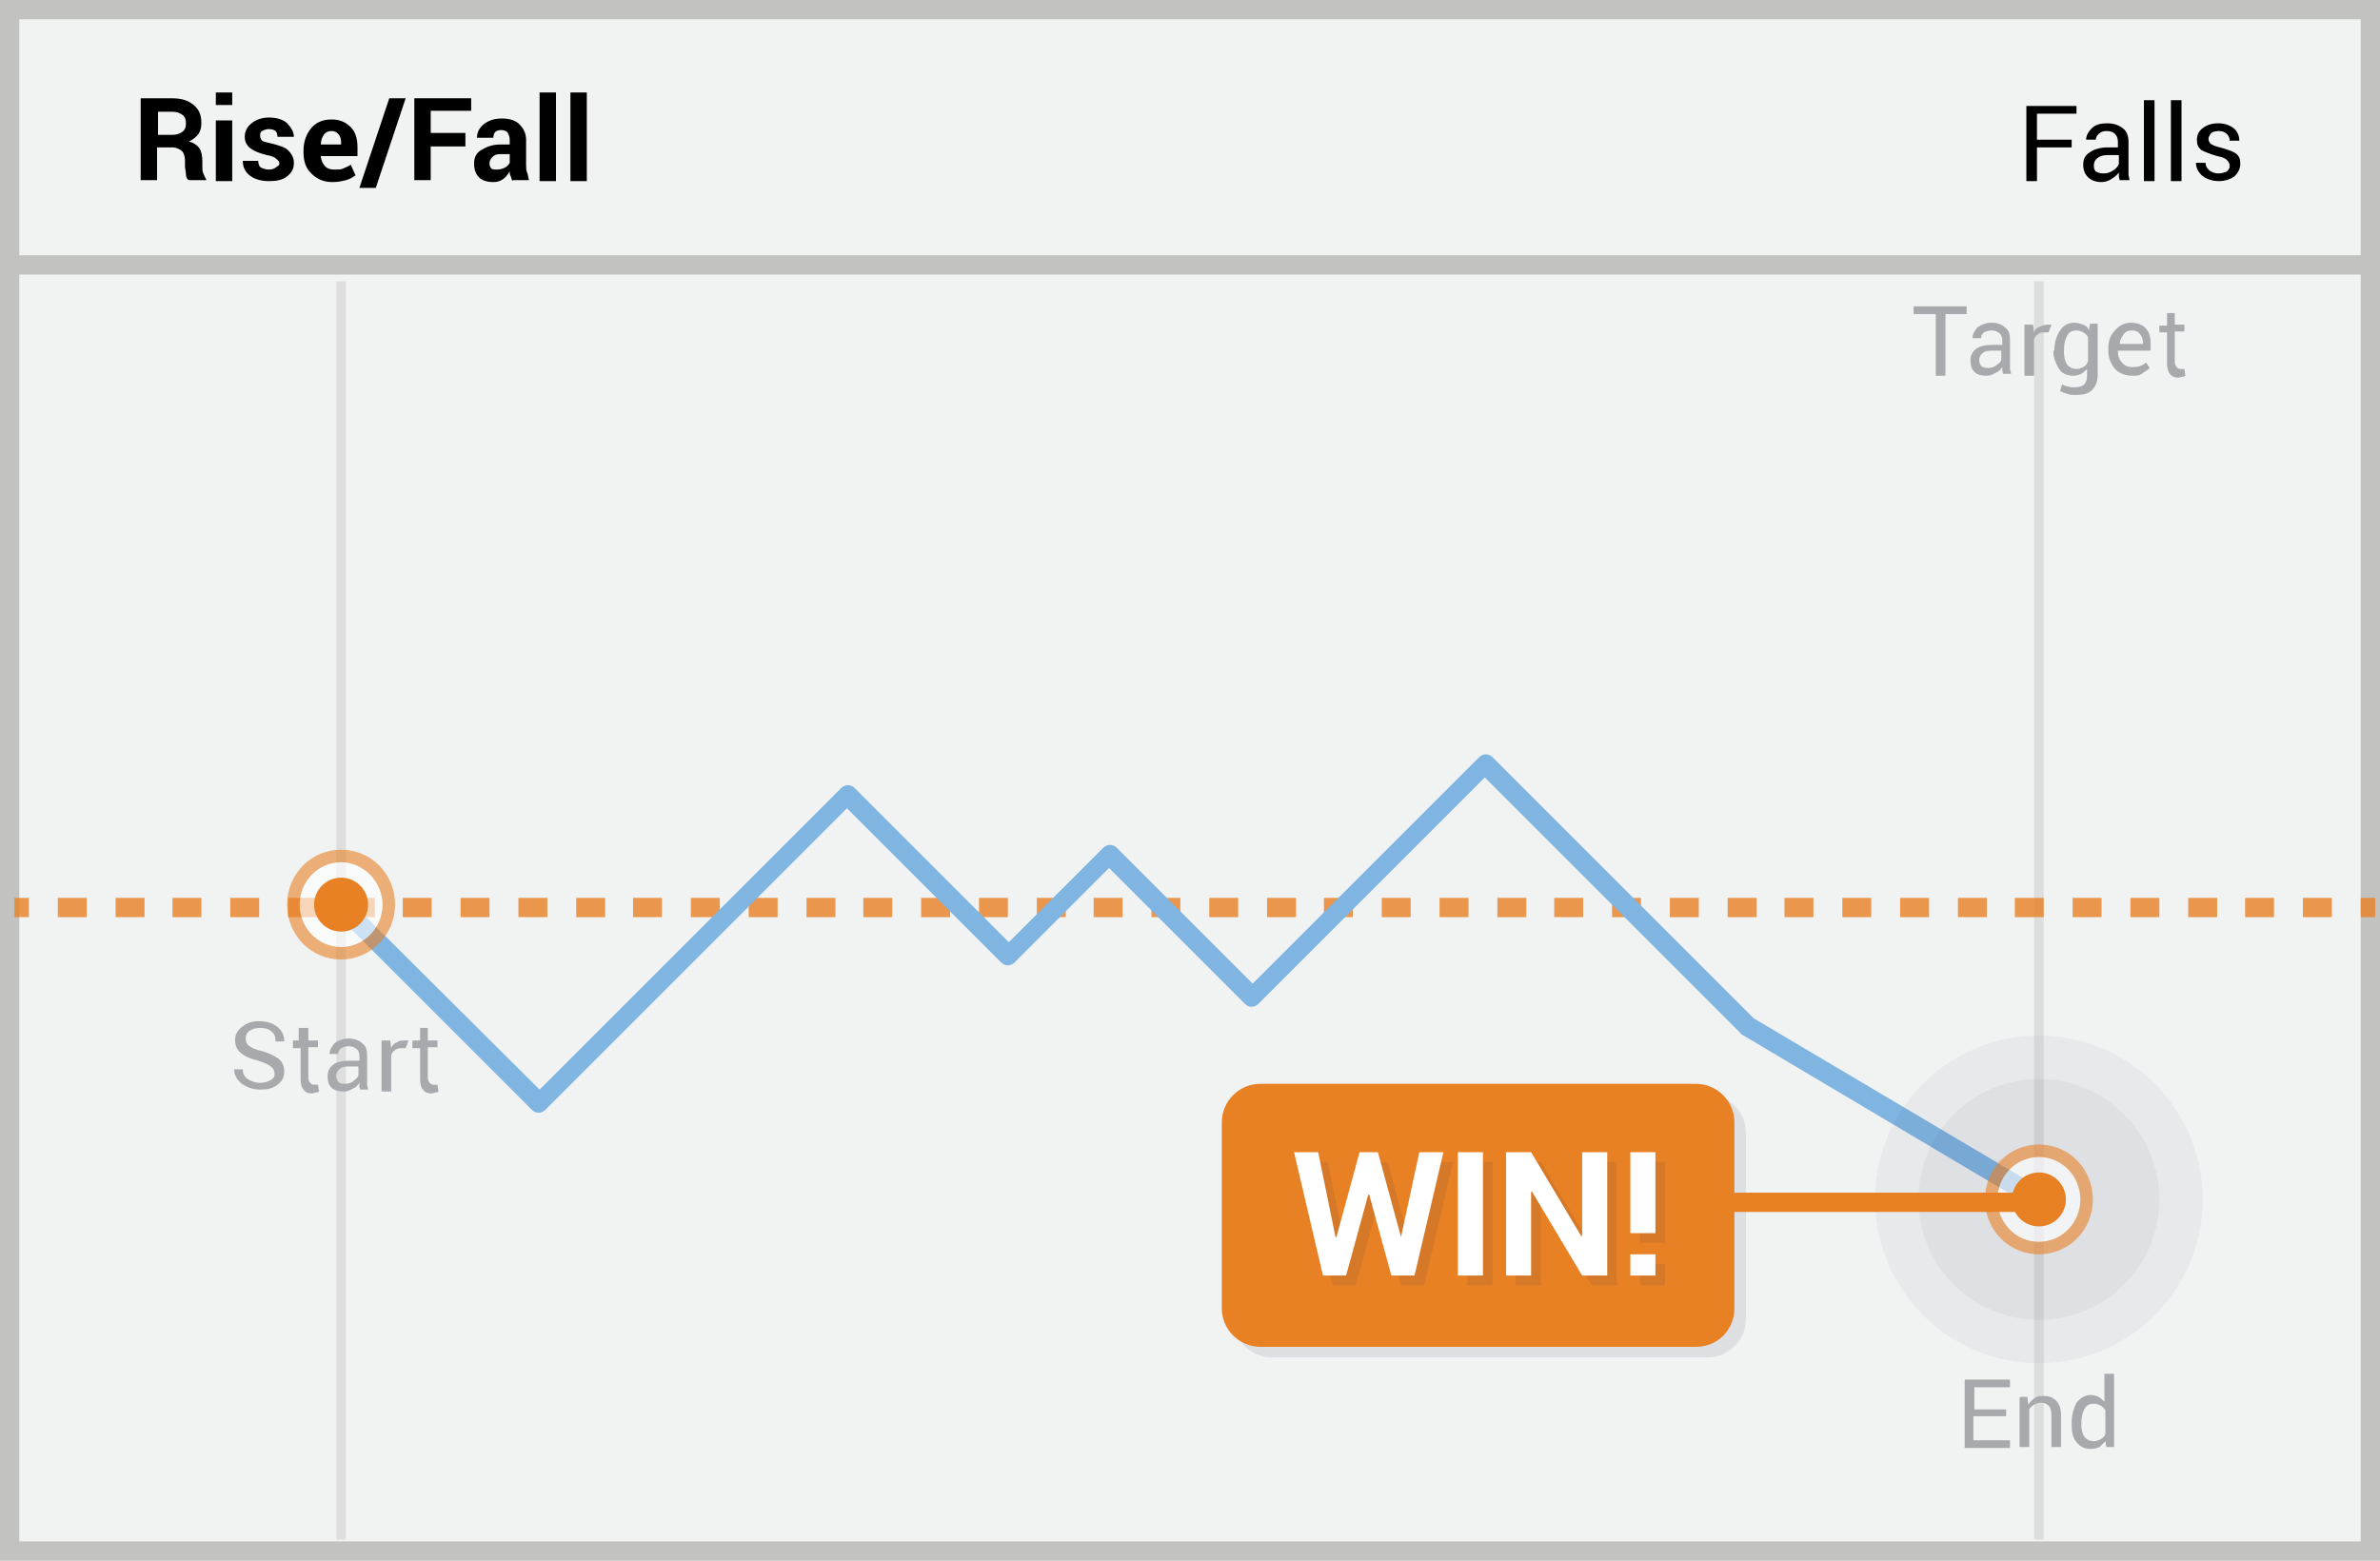
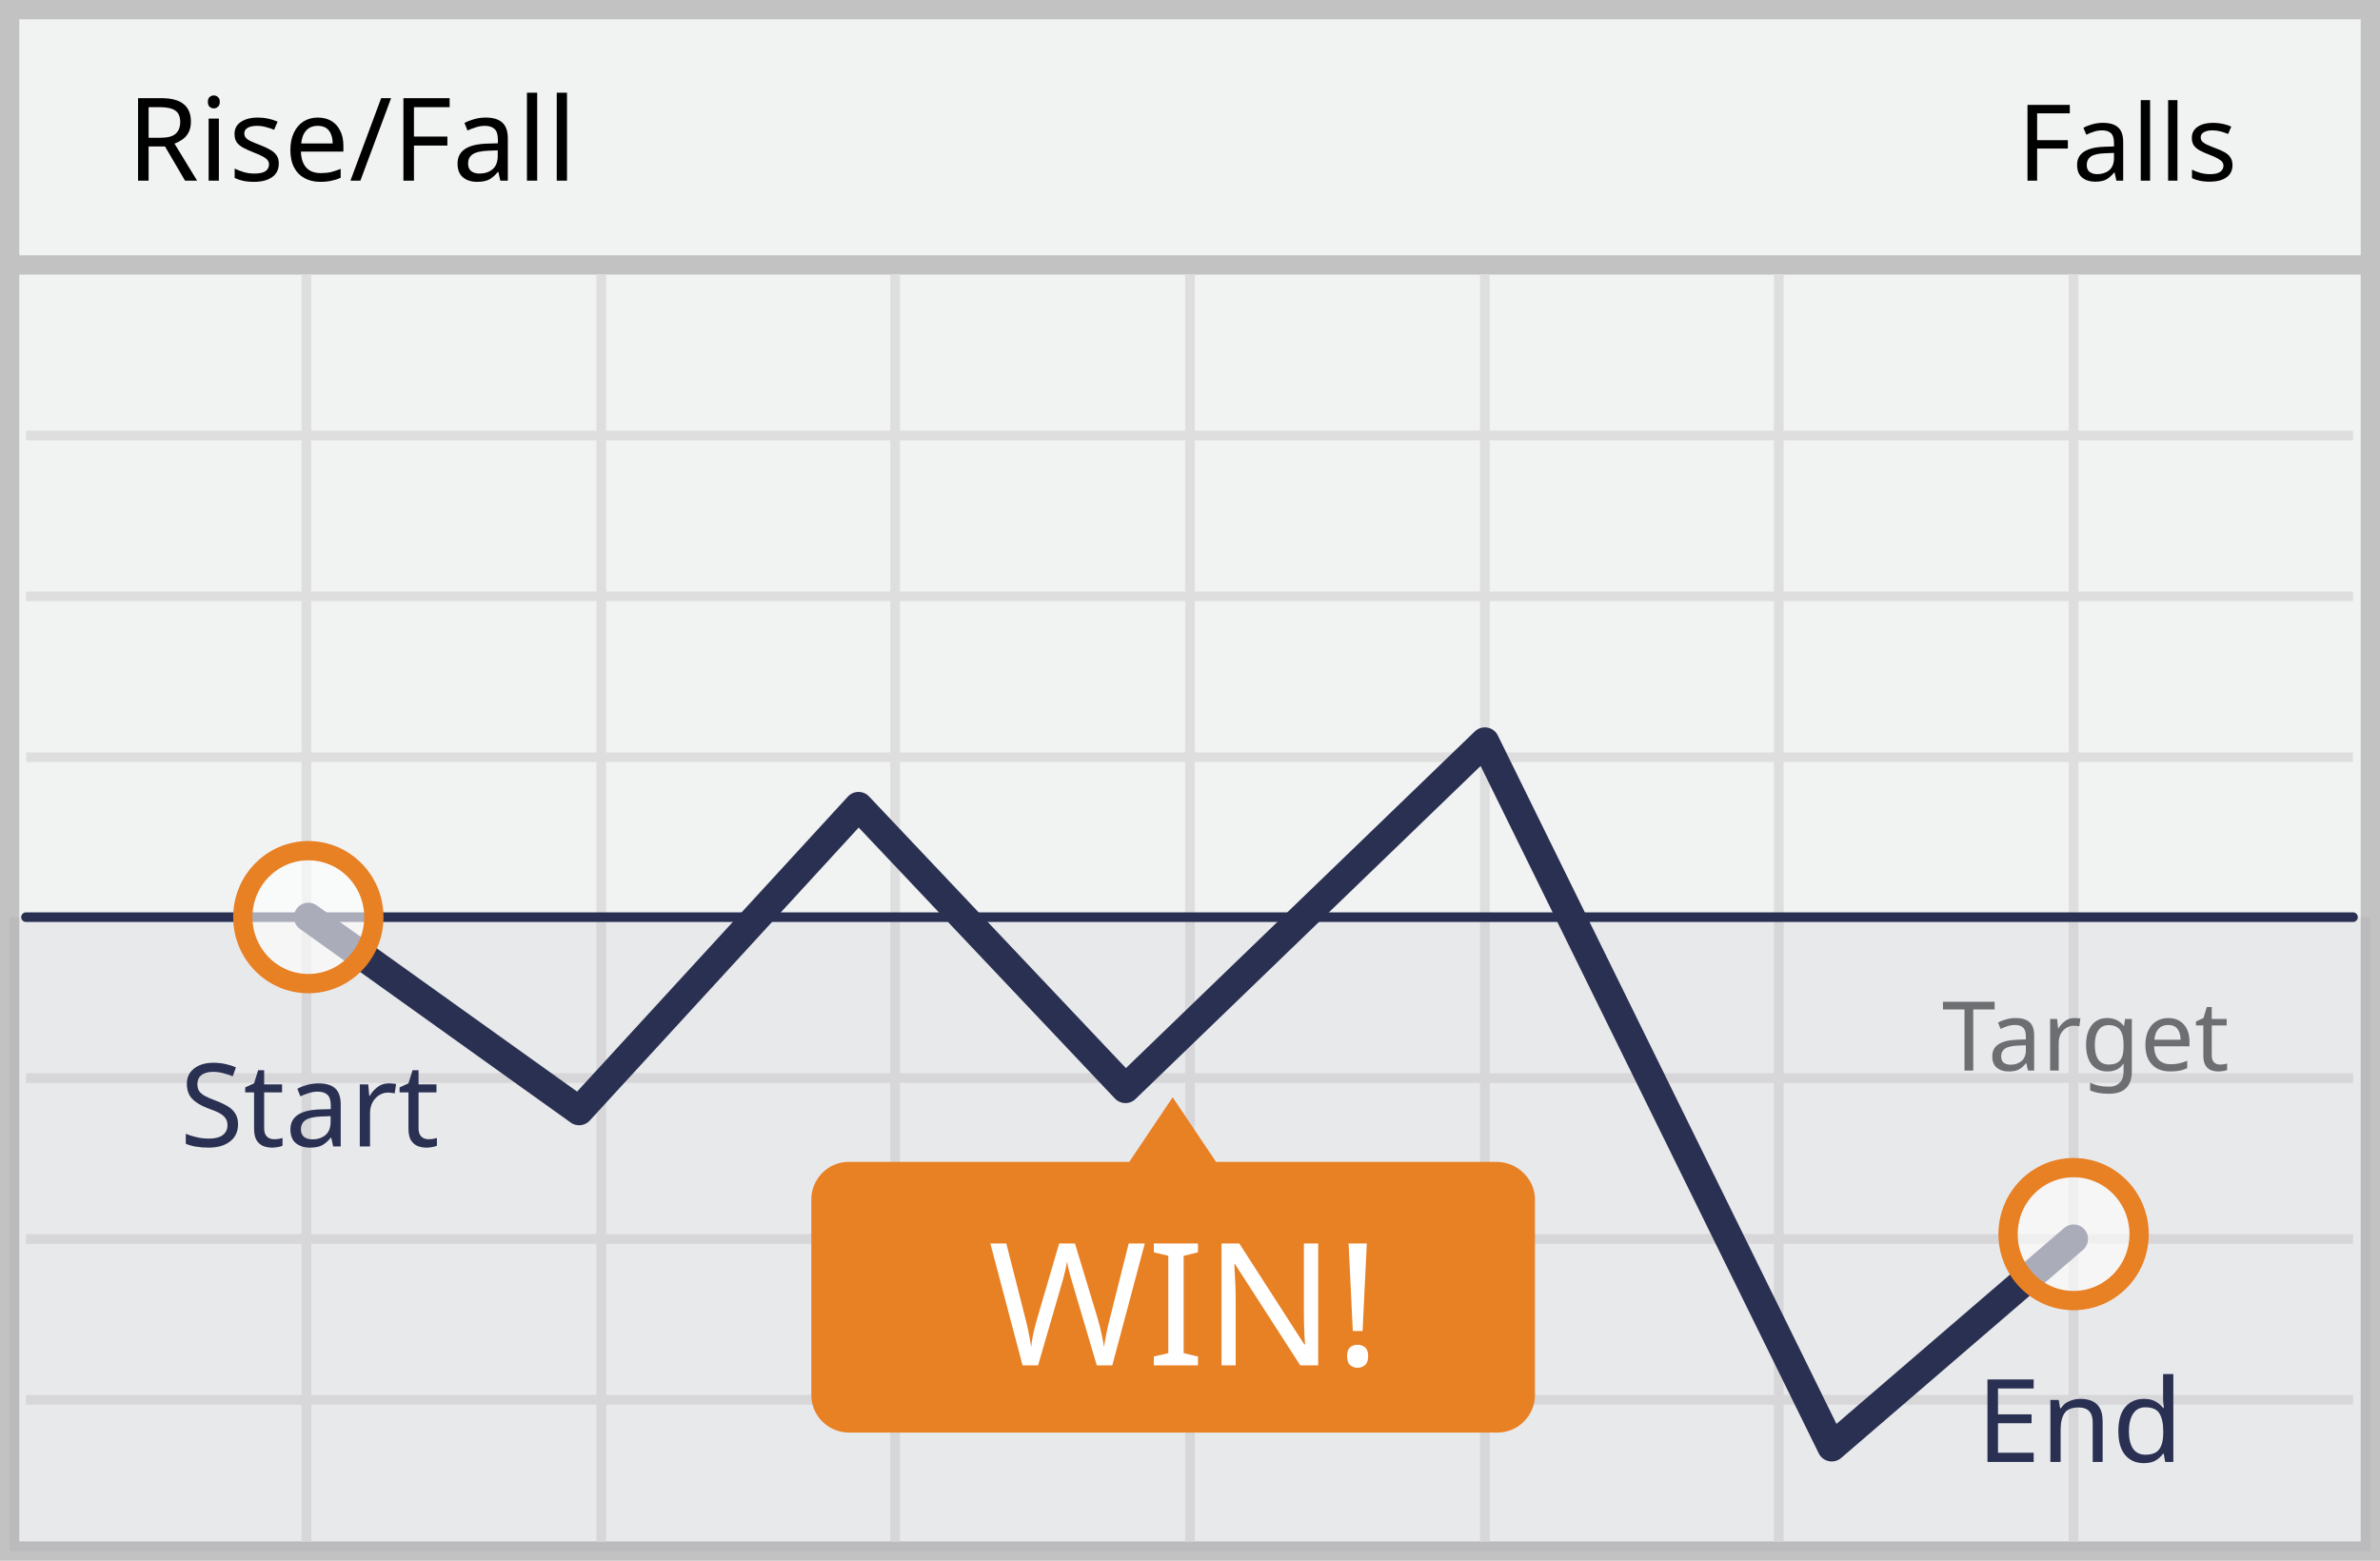
<svg xmlns="http://www.w3.org/2000/svg" version="1.1" id="Layer_1" x="0px" y="0px" viewBox="0 0 247 162" style="enable-background:new 0 0 247 162;" xml:space="preserve">
  <style type="text/css">
- 	.st0{fill:#F1F2F2;}
- 	.st1{fill:#C2C2C1;}
- 	.st2{fill:none;}
- 	.st3{fill:#DFDEDE;}
- 	.st4{opacity:0.8;}
- 	.st5{fill:#E88024;}
- 	.st6{fill:#80B4E1;}
- 	.st7{opacity:0.6;}
- 	.st8{fill:#FFFFFF;}
- 	.st9{opacity:5.000000e-02;}
- 	.st10{fill:#2A3052;}
- 	.st11{fill:#A7A9AC;}
- 	.st12{opacity:0.1;}
+ 	.st0{fill:#F1F2F2;stroke:#C2C2C2;stroke-width:2;stroke-miterlimit:10;}
+ 	.st1{font-family:'Roboto-Bold';}
+ 	.st2{font-size:12px;}
+ 	.st3{font-family:'Roboto-Regular';}
+ 	.st4{font-size:11px;}
+ 	.st5{fill:none;stroke:#DFDEDE;stroke-miterlimit:10;}
+ 	.st6{fill:none;stroke:#2A3052;stroke-linecap:round;stroke-linejoin:round;stroke-miterlimit:10;}
+ 	.st7{opacity:5.000000e-02;fill:#2A3052;}
+ 	.st8{fill:#2A3052;}
+ 	.st9{fill:none;stroke:#2A3052;stroke-width:3;stroke-linecap:round;stroke-linejoin:round;stroke-miterlimit:10;}
+ 	.st10{fill:#6D6E71;}
+ 	.st11{font-family:'Roboto-Italic';}
+ 	.st12{font-size:10px;}
+ 	.st13{fill:#E88024;}
+ 	.st14{fill:#FFFFFF;}
+ 	.st15{font-size:17.723px;}
+ 	.st16{opacity:0.6;}
+ 	.st17{fill:none;stroke:#E88024;stroke-width:2;stroke-miterlimit:10;}
</style>
  <g>
+     <rect x="1" y="1" class="st0" width="245" height="160" />
+     <line class="st0" x1="0.9" y1="27.5" x2="245.9" y2="27.5" />
+     <text transform="matrix(1 0 0 1 13.1719 18.75)" class="st1 st2">Rise/Fall</text>
+     <text transform="matrix(1 0 0 1 209.3546 18.75)" class="st3 st4">Falls</text>
    <g>
-       <rect x="1" y="1" class="st0" width="245" height="160" />
-       <path class="st1" d="M247,162H0V0h247V162z M2,160h243V2H2V160z" />
+       <line class="st5" x1="2.7" y1="45.2" x2="244.2" y2="45.2" />
+       <line class="st5" x1="2.7" y1="61.9" x2="244.2" y2="61.9" />
+       <line class="st5" x1="2.7" y1="78.6" x2="244.2" y2="78.6" />
+       <line class="st5" x1="2.7" y1="111.9" x2="244.2" y2="111.9" />
+       <line class="st5" x1="2.7" y1="128.6" x2="244.2" y2="128.6" />
+       <line class="st5" x1="2.7" y1="145.3" x2="244.2" y2="145.3" />
+       <line class="st5" x1="31.8" y1="28.5" x2="31.8" y2="160" />
+       <line class="st5" x1="62.4" y1="28.5" x2="62.4" y2="160" />
+       <line class="st5" x1="92.9" y1="28.5" x2="92.9" y2="160" />
+       <line class="st5" x1="123.5" y1="28.5" x2="123.5" y2="160" />
+       <line class="st5" x1="154.1" y1="28.5" x2="154.1" y2="160" />
+       <line class="st5" x1="184.6" y1="28.5" x2="184.6" y2="160" />
+       <line class="st5" x1="215.2" y1="28.5" x2="215.2" y2="160" />
+       <line class="st6" x1="2.7" y1="95.2" x2="244.2" y2="95.2" />
    </g>
+     <rect x="1" y="95.2" class="st7" width="245" height="65.8" />
+     <text transform="matrix(1 0 0 1 205.1053 151.75)" class="st8 st3 st2">End</text>
+     <polyline class="st9" points="32,95.2 60.1,115.3 89.1,83.7 116.8,113 154.1,77 190.1,150.2 215.2,128.6  " />
    <g>
-       <rect x="1" y="1" class="st2" width="245" height="26.5" />
+       <text transform="matrix(1 0 0 1 201.5511 111.1252)" class="st10 st11 st12">Target</text>
    </g>
+     <text transform="matrix(1 0 0 1 18.6719 119)" class="st8 st3 st2">Start</text>
    <g>
-       <rect x="34.9" y="29.2" class="st3" width="1" height="130.6" />
-     </g>
-     <g>
-       <rect x="211.1" y="29.2" class="st3" width="1" height="130.6" />
-     </g>
-     <g>
-       <rect x="1.5" y="26.5" class="st1" width="245" height="2" />
-     </g>
-     <g class="st4">
+       <path class="st13" d="M155.3,120.6h-29.1l-4.5-6.7l-4.5,6.7H88.1c-2.2,0-3.9,1.8-3.9,3.9v20.3c0,2.2,1.8,3.9,3.9,3.9h67.3    c2.2,0,3.9-1.8,3.9-3.9v-20.3C159.3,122.4,157.5,120.6,155.3,120.6z" />
      <g>
-         <rect x="1.5" y="93.2" class="st5" width="1.5" height="2" />
-       </g>
-       <g>
-         <path class="st5" d="M242,95.2h-3v-2h3V95.2z M236,95.2h-3v-2h3V95.2z M230.1,95.2h-3v-2h3V95.2z M224.1,95.2h-3v-2h3V95.2z      M218.1,95.2h-3v-2h3V95.2z M212.1,95.2h-3v-2h3V95.2z M206.2,95.2h-3v-2h3V95.2z M200.2,95.2h-3v-2h3V95.2z M194.2,95.2h-3v-2h3     V95.2z M188.2,95.2h-3v-2h3V95.2z M182.3,95.2h-3v-2h3V95.2z M176.3,95.2h-3v-2h3V95.2z M170.3,95.2h-3v-2h3V95.2z M164.3,95.2     h-3v-2h3V95.2z M158.4,95.2h-3v-2h3V95.2z M152.4,95.2h-3v-2h3V95.2z M146.4,95.2h-3v-2h3V95.2z M140.4,95.2h-3v-2h3V95.2z      M134.5,95.2h-3v-2h3V95.2z M128.5,95.2h-3v-2h3V95.2z M122.5,95.2h-3v-2h3V95.2z M116.5,95.2h-3v-2h3V95.2z M110.6,95.2h-3v-2h3     V95.2z M104.6,95.2h-3v-2h3V95.2z M98.6,95.2h-3v-2h3V95.2z M92.6,95.2h-3v-2h3V95.2z M86.7,95.2h-3v-2h3V95.2z M80.7,95.2h-3v-2     h3V95.2z M74.7,95.2h-3v-2h3V95.2z M68.7,95.2h-3v-2h3V95.2z M62.8,95.2h-3v-2h3V95.2z M56.8,95.2h-3v-2h3V95.2z M50.8,95.2h-3     v-2h3V95.2z M44.8,95.2h-3v-2h3V95.2z M38.9,95.2h-3v-2h3V95.2z M32.9,95.2h-3v-2h3V95.2z M26.9,95.2h-3v-2h3V95.2z M20.9,95.2     h-3v-2h3V95.2z M15,95.2h-3v-2h3V95.2z M9,95.2H6v-2h3V95.2z" />
-       </g>
-       <g>
-         <rect x="245" y="93.2" class="st5" width="1.5" height="2" />
+         <text transform="matrix(1 0 0 1 102.5602 141.7256)" class="st14 st1 st15">WIN!</text>
      </g>
    </g>
    <g>
-       <g>
-         <path d="M16.3,15.3v3.4h-1.7v-8.5h3.2c1,0,1.7,0.2,2.3,0.7s0.8,1.1,0.8,1.9c0,0.4-0.1,0.8-0.3,1.1s-0.6,0.6-1,0.8     c0.5,0.1,0.9,0.4,1.1,0.7s0.3,0.8,0.3,1.3v0.6c0,0.2,0,0.5,0.1,0.7s0.2,0.5,0.3,0.6v0.1h-1.8c-0.2-0.1-0.3-0.3-0.3-0.6     s-0.1-0.6-0.1-0.8v-0.6c0-0.4-0.1-0.8-0.3-1s-0.6-0.4-1-0.4H16.3z M16.3,14h1.5c0.5,0,0.8-0.1,1.1-0.3s0.4-0.5,0.4-0.9     c0-0.4-0.1-0.7-0.4-0.9s-0.6-0.3-1-0.3h-1.5V14z" />
+       <g class="st16">
+         <ellipse class="st14" cx="32" cy="95.2" rx="6.8" ry="6.9" />
      </g>
      <g>
-         <path d="M24.1,10.9h-1.7V9.6h1.7V10.9z M24.1,18.8h-1.7v-6.3h1.7V18.8z" />
-       </g>
-       <g>
-         <path d="M29,17c0-0.2-0.1-0.3-0.3-0.5s-0.5-0.3-1-0.4c-0.8-0.2-1.3-0.4-1.7-0.7s-0.6-0.7-0.6-1.2c0-0.5,0.2-1,0.7-1.4     s1.1-0.6,1.8-0.6c0.8,0,1.5,0.2,1.9,0.6s0.7,0.9,0.7,1.4l0,0h-1.7c0-0.3-0.1-0.5-0.2-0.6s-0.4-0.2-0.7-0.2     c-0.3,0-0.5,0.1-0.7,0.2s-0.2,0.3-0.2,0.5c0,0.2,0.1,0.4,0.2,0.5s0.5,0.2,1,0.3c0.8,0.2,1.4,0.4,1.7,0.7s0.6,0.7,0.6,1.3     c0,0.6-0.2,1-0.7,1.4s-1.1,0.5-1.9,0.5c-0.8,0-1.5-0.2-2-0.6s-0.7-0.9-0.7-1.5l0,0h1.6c0,0.3,0.1,0.6,0.3,0.7s0.5,0.2,0.8,0.2     c0.3,0,0.6-0.1,0.7-0.2S29,17.2,29,17z" />
-       </g>
-       <g>
-         <path d="M34.5,18.9c-0.9,0-1.6-0.3-2.2-0.9s-0.8-1.3-0.8-2.2v-0.2c0-0.9,0.3-1.7,0.8-2.3s1.2-0.9,2.1-0.9c0.9,0,1.5,0.3,2,0.8     s0.7,1.2,0.7,2.1v0.9h-3.8l0,0c0,0.4,0.2,0.8,0.4,1c0.2,0.3,0.6,0.4,1,0.4c0.4,0,0.7,0,0.9-0.1s0.5-0.2,0.8-0.4l0.5,1.1     c-0.3,0.2-0.6,0.4-1,0.5S35.1,18.9,34.5,18.9z M34.4,13.6c-0.3,0-0.6,0.1-0.8,0.4s-0.3,0.6-0.3,1l0,0h2.1v-0.2     c0-0.4-0.1-0.7-0.3-0.9S34.7,13.6,34.4,13.6z" />
-       </g>
-       <g>
-         <path d="M39,19.5h-1.7l3.1-9.3h1.7L39,19.5z" />
-       </g>
-       <g>
-         <path d="M48.3,15.2h-3.6v3.5h-1.7v-8.5h5.9v1.3h-4.2v2.3h3.6V15.2z" />
-       </g>
-       <g>
-         <path d="M53.2,18.8c-0.1-0.1-0.1-0.3-0.2-0.5s-0.1-0.3-0.1-0.5c-0.2,0.3-0.4,0.6-0.7,0.8s-0.6,0.3-1,0.3c-0.7,0-1.2-0.2-1.5-0.5     s-0.5-0.8-0.5-1.4c0-0.6,0.2-1.1,0.7-1.4S51,15,51.9,15h1v-0.5c0-0.3-0.1-0.5-0.2-0.7s-0.4-0.3-0.7-0.3c-0.3,0-0.5,0.1-0.6,0.2     s-0.2,0.3-0.2,0.6l-1.7,0l0,0c0-0.5,0.2-1,0.7-1.4s1.1-0.6,1.9-0.6c0.8,0,1.4,0.2,1.8,0.6s0.7,0.9,0.7,1.6v2.6     c0,0.3,0,0.6,0.1,0.8s0.1,0.5,0.2,0.8H53.2z M51.6,17.6c0.3,0,0.6-0.1,0.8-0.2s0.4-0.3,0.5-0.5V16h-1c-0.4,0-0.6,0.1-0.8,0.3     s-0.3,0.4-0.3,0.7c0,0.2,0.1,0.4,0.2,0.5S51.4,17.6,51.6,17.6z" />
-       </g>
-       <g>
-         <path d="M57.7,18.8H56V9.6h1.7V18.8z" />
-       </g>
-       <g>
-         <path d="M60.9,18.8h-1.7V9.6h1.7V18.8z" />
+         <ellipse class="st17" cx="32" cy="95.2" rx="6.8" ry="6.9" />
      </g>
    </g>
    <g>
-       <g>
-         <path d="M215,15.3h-3.6v3.5h-1.1v-7.8h5.2v0.8h-4.1v2.7h3.6V15.3z" />
+       <g class="st16">
+         <ellipse class="st14" cx="215.2" cy="128.1" rx="6.8" ry="6.9" />
      </g>
      <g>
-         <path d="M220,18.8c0-0.2-0.1-0.3-0.1-0.5c0-0.1,0-0.3,0-0.4c-0.2,0.3-0.5,0.5-0.8,0.7c-0.3,0.2-0.7,0.3-1,0.3     c-0.6,0-1.1-0.2-1.4-0.5c-0.3-0.3-0.5-0.7-0.5-1.3c0-0.6,0.2-1,0.7-1.3c0.4-0.3,1.1-0.5,1.8-0.5h1.1v-0.6c0-0.3-0.1-0.6-0.3-0.8     c-0.2-0.2-0.5-0.3-0.9-0.3c-0.3,0-0.6,0.1-0.8,0.3c-0.2,0.2-0.3,0.4-0.3,0.6h-1l0,0c0-0.4,0.2-0.8,0.6-1.2s1-0.5,1.6-0.5     c0.7,0,1.2,0.2,1.6,0.5c0.4,0.3,0.6,0.8,0.6,1.4v2.8c0,0.2,0,0.4,0,0.6s0.1,0.4,0.1,0.6H220z M218.3,18c0.4,0,0.7-0.1,1-0.3     c0.3-0.2,0.5-0.4,0.6-0.7v-0.9h-1.2c-0.4,0-0.8,0.1-1,0.3c-0.3,0.2-0.4,0.5-0.4,0.8c0,0.3,0.1,0.5,0.2,0.6     C217.7,17.9,217.9,18,218.3,18z" />
+         <ellipse class="st17" cx="215.2" cy="128.1" rx="6.8" ry="6.9" />
      </g>
-       <g>
-         <path d="M223.6,18.8h-1.1v-8.4h1.1V18.8z" />
-       </g>
-       <g>
-         <path d="M226.4,18.8h-1.1v-8.4h1.1V18.8z" />
-       </g>
-       <g>
-         <path d="M231.4,17.2c0-0.2-0.1-0.4-0.3-0.6c-0.2-0.2-0.5-0.3-1-0.4c-0.7-0.2-1.2-0.4-1.6-0.6c-0.4-0.3-0.5-0.6-0.5-1.1     c0-0.5,0.2-0.9,0.6-1.2c0.4-0.3,0.9-0.5,1.6-0.5c0.7,0,1.2,0.2,1.6,0.5s0.6,0.8,0.6,1.3l0,0h-1c0-0.3-0.1-0.5-0.3-0.7     c-0.2-0.2-0.5-0.3-0.8-0.3c-0.4,0-0.7,0.1-0.8,0.2s-0.3,0.4-0.3,0.6c0,0.2,0.1,0.4,0.2,0.5s0.5,0.3,1,0.4     c0.7,0.2,1.3,0.4,1.6,0.6c0.4,0.3,0.5,0.6,0.5,1.1c0,0.5-0.2,0.9-0.6,1.3c-0.4,0.3-1,0.5-1.6,0.5c-0.7,0-1.3-0.2-1.8-0.6     c-0.4-0.4-0.6-0.8-0.6-1.3l0,0h1c0,0.4,0.2,0.6,0.4,0.8c0.3,0.2,0.6,0.3,0.9,0.3c0.4,0,0.7-0.1,0.9-0.2     C231.3,17.6,231.4,17.5,231.4,17.2z" />
-       </g>
-     </g>
-     <g>
-       <g>
-         <path class="st6" d="M211.6,125.5c-0.2,0-0.3,0-0.5-0.1l-30.3-18c-0.1,0-0.1-0.1-0.2-0.2l-26.5-26.5l-23.5,23.5     c-0.4,0.4-1,0.4-1.4,0l-14.1-14.1l-9.8,9.8c-0.4,0.4-1,0.4-1.4,0l-16-16l-31.3,31.3c-0.4,0.4-1,0.4-1.4,0L34.6,94.6     c-0.4-0.4-0.4-1,0-1.4s1-0.4,1.4,0L56,113.1l31.3-31.3c0.4-0.4,1-0.4,1.4,0l16,16l9.8-9.8c0.4-0.4,1-0.4,1.4,0l14.1,14.1     l23.5-23.5c0.4-0.4,1-0.4,1.4,0l27.1,27.1l30.2,17.9c0.5,0.3,0.6,0.9,0.3,1.4C212.3,125.3,212,125.5,211.6,125.5z" />
-       </g>
-       <g>
-         <g class="st7">
-           <ellipse class="st8" cx="35.4" cy="93.9" rx="4.9" ry="5.1" />
-           <path class="st5" d="M35.4,99.6c-3.1,0-5.6-2.5-5.6-5.7s2.5-5.7,5.6-5.7s5.6,2.5,5.6,5.7S38.4,99.6,35.4,99.6z M35.4,89.5      c-2.4,0-4.3,2-4.3,4.4s1.9,4.4,4.3,4.4s4.3-2,4.3-4.4S37.7,89.5,35.4,89.5z" />
-         </g>
-         <g>
-           <circle class="st5" cx="35.4" cy="93.9" r="2.8" />
-         </g>
-       </g>
-       <g class="st9">
-         <circle class="st10" cx="211.6" cy="124.5" r="17" />
-       </g>
-       <g class="st9">
-         <circle class="st10" cx="211.6" cy="124.5" r="12.5" />
-       </g>
-       <g>
-         <g class="st7">
-           <ellipse class="st8" cx="211.6" cy="124.5" rx="4.9" ry="5.1" />
-           <path class="st5" d="M211.6,130.2c-3.1,0-5.6-2.5-5.6-5.7s2.5-5.7,5.6-5.7s5.6,2.5,5.6,5.7S214.7,130.2,211.6,130.2z       M211.6,120.1c-2.4,0-4.3,2-4.3,4.4s1.9,4.4,4.3,4.4s4.3-2,4.3-4.4S214,120.1,211.6,120.1z" />
-         </g>
-         <g>
-           <circle class="st5" cx="211.6" cy="124.5" r="2.8" />
-         </g>
-       </g>
-     </g>
-     <g>
-       <g>
-         <path class="st11" d="M28.5,111.5c0-0.3-0.1-0.6-0.4-0.8c-0.2-0.2-0.7-0.4-1.3-0.6c-0.8-0.2-1.3-0.4-1.8-0.8     c-0.4-0.3-0.6-0.8-0.6-1.3c0-0.6,0.2-1,0.7-1.4c0.5-0.4,1-0.6,1.8-0.6c0.8,0,1.4,0.2,1.9,0.6c0.5,0.4,0.7,0.9,0.7,1.5l0,0h-0.9     c0-0.4-0.1-0.8-0.4-1c-0.3-0.3-0.7-0.4-1.2-0.4c-0.5,0-0.8,0.1-1.1,0.3c-0.3,0.2-0.4,0.5-0.4,0.8c0,0.3,0.1,0.6,0.4,0.8     c0.3,0.2,0.7,0.4,1.3,0.5c0.7,0.2,1.3,0.5,1.7,0.8s0.6,0.8,0.6,1.3c0,0.6-0.2,1-0.7,1.4s-1.1,0.5-1.8,0.5c-0.7,0-1.3-0.2-1.9-0.6     c-0.5-0.4-0.8-0.9-0.8-1.5l0,0h0.9c0,0.5,0.2,0.8,0.5,1s0.8,0.4,1.2,0.4c0.5,0,0.9-0.1,1.2-0.3S28.5,111.8,28.5,111.5z" />
-       </g>
-       <g>
-         <path class="st11" d="M32,106.7v1.3h1v0.7h-1v3.2c0,0.2,0.1,0.4,0.2,0.5c0.1,0.1,0.2,0.2,0.4,0.2c0.1,0,0.1,0,0.2,0     c0.1,0,0.1,0,0.2,0l0.1,0.7c-0.1,0.1-0.2,0.1-0.3,0.1c-0.1,0-0.3,0.1-0.4,0.1c-0.4,0-0.7-0.1-0.9-0.4c-0.2-0.2-0.3-0.6-0.3-1.1     v-3.2h-0.8V108H31v-1.3H32z" />
-       </g>
-       <g>
-         <path class="st11" d="M37.4,113.2c0-0.2-0.1-0.3-0.1-0.4c0-0.1,0-0.2,0-0.4c-0.2,0.3-0.4,0.5-0.7,0.6c-0.3,0.2-0.6,0.3-0.9,0.3     c-0.5,0-1-0.1-1.3-0.4c-0.3-0.3-0.4-0.7-0.4-1.2c0-0.5,0.2-0.9,0.6-1.2c0.4-0.3,1-0.4,1.7-0.4h1v-0.5c0-0.3-0.1-0.6-0.3-0.7     c-0.2-0.2-0.5-0.3-0.8-0.3c-0.3,0-0.6,0.1-0.8,0.2c-0.2,0.2-0.3,0.3-0.3,0.6h-0.9l0,0c0-0.4,0.2-0.7,0.5-1.1     c0.4-0.3,0.9-0.5,1.5-0.5c0.6,0,1.1,0.2,1.4,0.5c0.4,0.3,0.5,0.7,0.5,1.3v2.5c0,0.2,0,0.4,0,0.5s0.1,0.3,0.1,0.5H37.4z      M35.8,112.5c0.3,0,0.7-0.1,0.9-0.3s0.5-0.4,0.5-0.6v-0.9h-1.1c-0.4,0-0.7,0.1-0.9,0.3c-0.2,0.2-0.3,0.4-0.3,0.7     c0,0.2,0.1,0.4,0.2,0.6C35.3,112.5,35.5,112.5,35.8,112.5z" />
-       </g>
-       <g>
-         <path class="st11" d="M42.1,108.8l-0.5,0c-0.3,0-0.5,0.1-0.6,0.2c-0.2,0.1-0.3,0.3-0.4,0.5v3.8h-1V108h0.9l0.1,0.8     c0.1-0.3,0.3-0.5,0.6-0.6c0.2-0.2,0.5-0.2,0.8-0.2c0.1,0,0.1,0,0.2,0c0.1,0,0.1,0,0.2,0L42.1,108.8z" />
-       </g>
-       <g>
-         <path class="st11" d="M44.4,106.7v1.3h1v0.7h-1v3.2c0,0.2,0.1,0.4,0.2,0.5c0.1,0.1,0.2,0.2,0.4,0.2c0.1,0,0.1,0,0.2,0     c0.1,0,0.1,0,0.2,0l0.1,0.7c-0.1,0.1-0.2,0.1-0.3,0.1c-0.1,0-0.3,0.1-0.4,0.1c-0.4,0-0.7-0.1-0.9-0.4c-0.2-0.2-0.3-0.6-0.3-1.1     v-3.2h-0.8V108h0.8v-1.3H44.4z" />
-       </g>
-     </g>
-     <g>
-       <g>
-         <path class="st11" d="M208.1,147h-3.3v2.5h3.8v0.8h-4.7v-7.1h4.7v0.8h-3.7v2.3h3.3V147z" />
-       </g>
-       <g>
-         <path class="st11" d="M210.4,145l0.1,0.8c0.2-0.3,0.4-0.5,0.7-0.7c0.3-0.2,0.6-0.2,0.9-0.2c0.6,0,1,0.2,1.3,0.5     c0.3,0.3,0.5,0.8,0.5,1.5v3.3h-1v-3.3c0-0.5-0.1-0.8-0.3-1c-0.2-0.2-0.5-0.3-0.8-0.3c-0.3,0-0.5,0.1-0.7,0.2     c-0.2,0.1-0.4,0.3-0.5,0.5v3.9h-1V145H210.4z" />
-       </g>
-       <g>
-         <path class="st11" d="M215,147.7c0-0.8,0.2-1.5,0.5-2.1c0.4-0.5,0.9-0.8,1.5-0.8c0.3,0,0.6,0.1,0.8,0.2s0.4,0.3,0.6,0.5v-2.9h1     v7.6h-0.8l-0.1-0.6c-0.2,0.2-0.4,0.4-0.6,0.6c-0.2,0.1-0.5,0.2-0.9,0.2c-0.6,0-1.1-0.2-1.5-0.7c-0.4-0.5-0.5-1.1-0.5-1.8V147.7z      M216,147.8c0,0.5,0.1,1,0.3,1.3c0.2,0.3,0.6,0.5,1,0.5c0.3,0,0.5-0.1,0.7-0.2s0.4-0.3,0.5-0.5v-2.5c-0.1-0.2-0.3-0.4-0.5-0.5     c-0.2-0.1-0.4-0.2-0.7-0.2c-0.5,0-0.8,0.2-1,0.6s-0.3,0.9-0.3,1.5V147.8z" />
-       </g>
-     </g>
-     <g>
-       <g>
-         <path class="st11" d="M204.2,32.6h-2.3v6.4h-1v-6.4h-2.3v-0.8h5.5V32.6z" />
-       </g>
-       <g>
-         <path class="st11" d="M207.9,38.9c0-0.2-0.1-0.3-0.1-0.4c0-0.1,0-0.2,0-0.4c-0.2,0.3-0.4,0.5-0.7,0.6c-0.3,0.2-0.6,0.3-0.9,0.3     c-0.6,0-1-0.1-1.3-0.4c-0.3-0.3-0.4-0.7-0.4-1.2c0-0.5,0.2-0.9,0.6-1.2c0.4-0.3,1-0.4,1.7-0.4h1v-0.5c0-0.3-0.1-0.6-0.3-0.7     c-0.2-0.2-0.5-0.3-0.8-0.3c-0.3,0-0.6,0.1-0.8,0.2c-0.2,0.2-0.3,0.3-0.3,0.6h-0.9l0,0c0-0.4,0.2-0.7,0.5-1.1     c0.4-0.3,0.9-0.5,1.5-0.5c0.6,0,1.1,0.2,1.4,0.5c0.4,0.3,0.5,0.7,0.5,1.3v2.5c0,0.2,0,0.4,0,0.5s0.1,0.3,0.1,0.5H207.9z      M206.3,38.2c0.3,0,0.7-0.1,0.9-0.3c0.3-0.2,0.5-0.4,0.5-0.6v-0.9h-1.1c-0.4,0-0.7,0.1-0.9,0.3c-0.2,0.2-0.3,0.4-0.3,0.7     c0,0.2,0.1,0.4,0.2,0.6C205.8,38.1,206,38.2,206.3,38.2z" />
-       </g>
-       <g>
-         <path class="st11" d="M212.6,34.5l-0.5,0c-0.3,0-0.5,0.1-0.6,0.2c-0.2,0.1-0.3,0.3-0.4,0.5v3.8h-1v-5.3h0.9l0.1,0.8     c0.1-0.3,0.3-0.5,0.6-0.6s0.5-0.2,0.8-0.2c0.1,0,0.1,0,0.2,0c0.1,0,0.1,0,0.2,0L212.6,34.5z" />
-       </g>
-       <g>
-         <path class="st11" d="M213.2,36.4c0-0.8,0.2-1.5,0.6-2.1s0.9-0.8,1.5-0.8c0.3,0,0.6,0.1,0.9,0.2c0.3,0.1,0.5,0.3,0.6,0.6l0.1-0.7     h0.8v5.3c0,0.7-0.2,1.2-0.6,1.6c-0.4,0.4-1,0.5-1.7,0.5c-0.3,0-0.5,0-0.8-0.1c-0.3-0.1-0.6-0.2-0.8-0.3l0.2-0.7     c0.2,0.1,0.4,0.2,0.6,0.2c0.2,0.1,0.5,0.1,0.7,0.1c0.5,0,0.8-0.1,1-0.3c0.2-0.2,0.3-0.5,0.3-1v-0.6c-0.2,0.2-0.4,0.4-0.6,0.5     c-0.2,0.1-0.5,0.2-0.8,0.2c-0.6,0-1.2-0.2-1.5-0.7s-0.6-1.1-0.6-1.8V36.4z M214.2,36.5c0,0.5,0.1,1,0.3,1.3s0.6,0.5,1,0.5     c0.3,0,0.5-0.1,0.7-0.2c0.2-0.1,0.4-0.3,0.5-0.6V35c-0.1-0.2-0.3-0.4-0.5-0.5c-0.2-0.1-0.4-0.2-0.7-0.2c-0.5,0-0.8,0.2-1,0.6     c-0.2,0.4-0.3,0.9-0.3,1.5V36.5z" />
-       </g>
-       <g>
-         <path class="st11" d="M221.3,39c-0.7,0-1.3-0.2-1.8-0.7c-0.4-0.5-0.7-1.1-0.7-1.9v-0.2c0-0.8,0.2-1.4,0.7-1.9     c0.4-0.5,1-0.8,1.6-0.8c0.7,0,1.3,0.2,1.6,0.6c0.4,0.4,0.5,1,0.5,1.7v0.6h-3.4l0,0c0,0.5,0.1,0.9,0.4,1.2c0.2,0.3,0.6,0.5,1,0.5     c0.3,0,0.6,0,0.9-0.1c0.2-0.1,0.5-0.2,0.6-0.4l0.4,0.6c-0.2,0.2-0.4,0.3-0.7,0.5C222.1,39,221.8,39,221.3,39z M221.2,34.3     c-0.3,0-0.6,0.1-0.8,0.4c-0.2,0.3-0.4,0.6-0.4,1l0,0h2.4v-0.1c0-0.4-0.1-0.7-0.3-0.9C221.9,34.4,221.6,34.3,221.2,34.3z" />
-       </g>
-       <g>
-         <path class="st11" d="M225.7,32.4v1.3h1v0.7h-1v3.2c0,0.2,0.1,0.4,0.2,0.5s0.2,0.2,0.4,0.2c0.1,0,0.1,0,0.2,0c0.1,0,0.1,0,0.2,0     l0.1,0.7c-0.1,0.1-0.2,0.1-0.3,0.1c-0.1,0-0.3,0.1-0.4,0.1c-0.4,0-0.7-0.1-0.9-0.4c-0.2-0.2-0.3-0.6-0.3-1.1v-3.2h-0.8v-0.7h0.8     v-1.3H225.7z" />
-       </g>
-     </g>
-     <g>
-       <g class="st12">
-         <path class="st10" d="M177.2,140.9h-45.2c-2.2,0-4-1.8-4-4v-19.3c0-2.2,1.8-4,4-4h45.2c2.2,0,4,1.8,4,4v19.3     C181.2,139.1,179.4,140.9,177.2,140.9z" />
-       </g>
-       <g>
-         <path class="st5" d="M176,139.8h-45.2c-2.2,0-4-1.8-4-4v-19.3c0-2.2,1.8-4,4-4H176c2.2,0,4,1.8,4,4v19.3     C180,138,178.3,139.8,176,139.8z" />
-       </g>
-       <g class="st12">
-         <g>
-           <path class="st10" d="M146.4,129.4L146.4,129.4l1.9-8.8h2.5l-3,12.8h-2.4l-2.3-8.4H143l-2.3,8.4h-2.4l-3-12.8h2.5l1.8,8.8l0.1,0      l2.4-8.8h1.9L146.4,129.4z" />
-         </g>
-         <g>
-           <path class="st10" d="M154.9,133.4h-2.6v-12.8h2.6V133.4z" />
-         </g>
-         <g>
-           <path class="st10" d="M167.8,133.4h-2.6l-5.2-8.7l-0.1,0v8.7h-2.6v-12.8h2.6l5.2,8.7l0.1,0v-8.7h2.6V133.4z" />
-         </g>
-         <g>
-           <path class="st10" d="M172.8,129h-2.6v-8.4h2.6V129z M172.8,133.4h-2.6v-2.2h2.6V133.4z" />
-         </g>
-       </g>
-       <g>
-         <g>
-           <path class="st8" d="M145.4,128.4L145.4,128.4l1.9-8.8h2.5l-3,12.8h-2.4l-2.3-8.4H142l-2.3,8.4h-2.4l-3-12.8h2.5l1.8,8.8l0.1,0      l2.4-8.8h1.9L145.4,128.4z" />
-         </g>
-         <g>
-           <path class="st8" d="M153.9,132.4h-2.6v-12.8h2.6V132.4z" />
-         </g>
-         <g>
-           <path class="st8" d="M166.8,132.4h-2.6l-5.2-8.7l-0.1,0v8.7h-2.6v-12.8h2.6l5.2,8.7l0.1,0v-8.7h2.6V132.4z" />
-         </g>
-         <g>
-           <path class="st8" d="M171.8,128h-2.6v-8.4h2.6V128z M171.8,132.4h-2.6v-2.2h2.6V132.4z" />
-         </g>
-       </g>
-     </g>
-     <g>
-       <rect x="177.5" y="123.8" class="st5" width="34.4" height="2" />
    </g>
  </g>
</svg>
